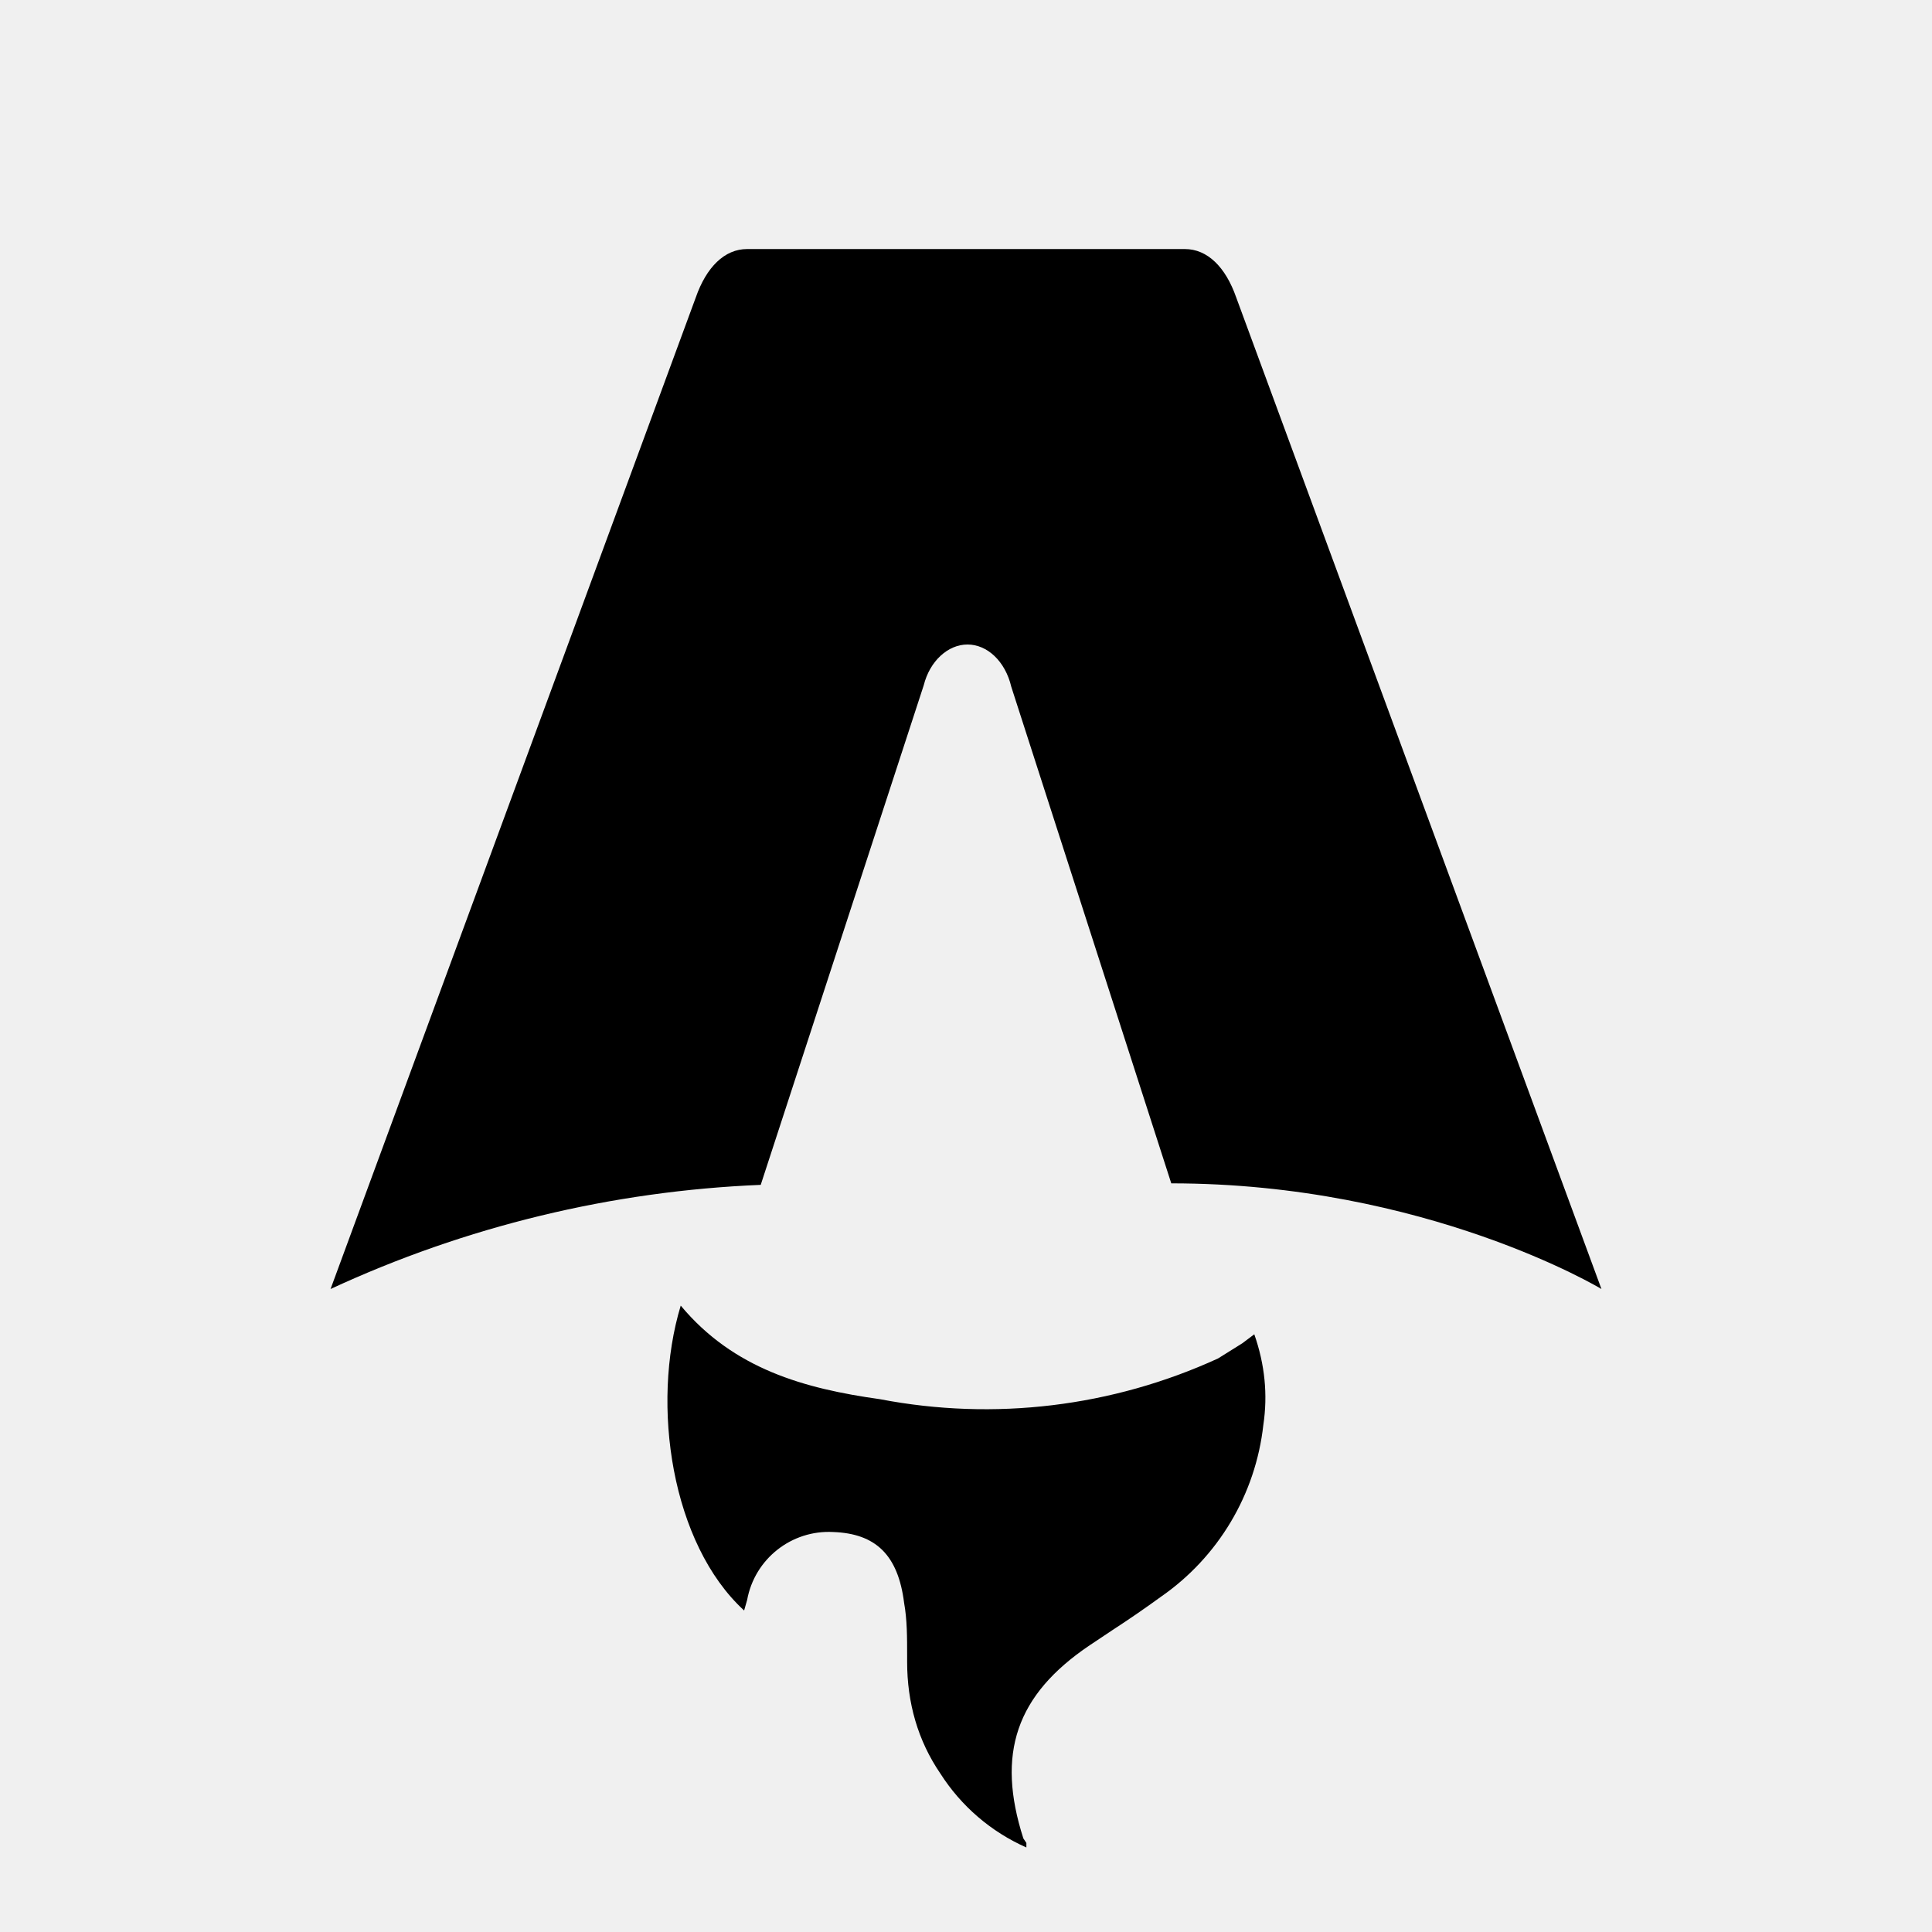
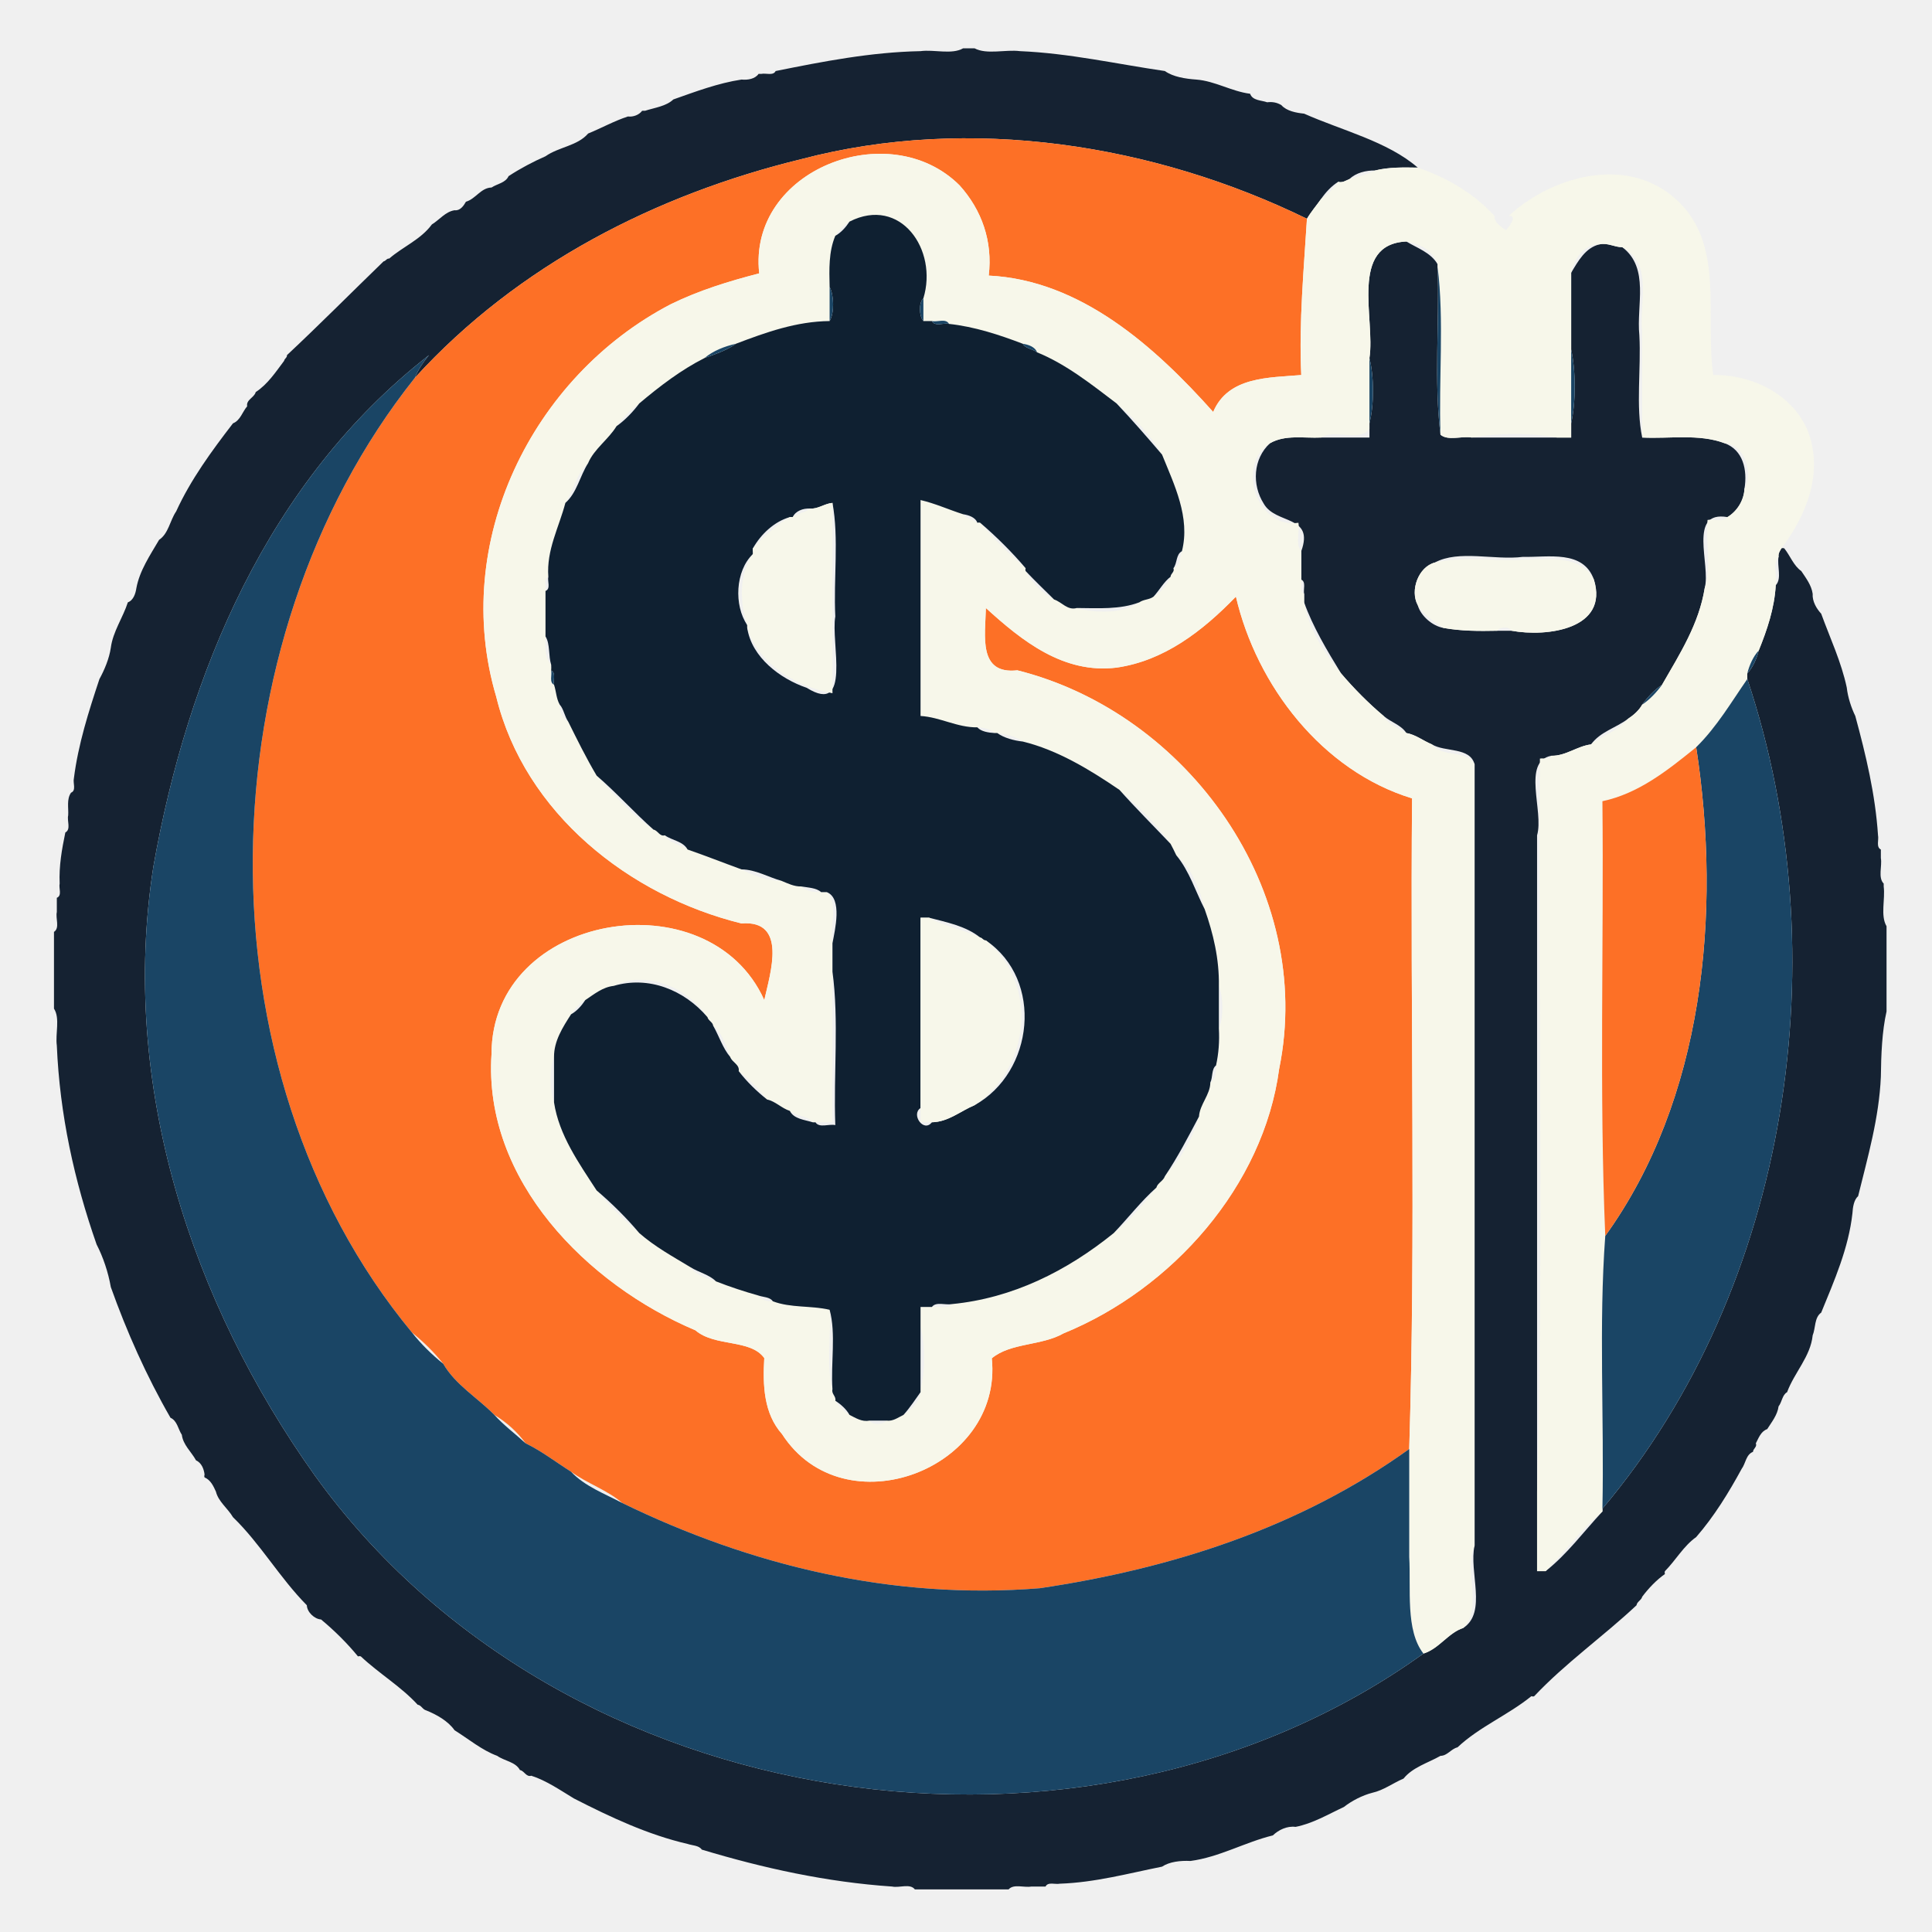
- <svg xmlns="http://www.w3.org/2000/svg" fill="none" viewBox="0 0 128 128">
-   <path d="M50.4 78.5a75.1 75.1 0 0 0-28.5 6.9l24.2-65.7c.7-2 1.9-3.2 3.4-3.2h29c1.5 0 2.7 1.2 3.4 3.2l24.2 65.7s-11.6-7-28.5-7L67 45.5c-.4-1.7-1.6-2.8-2.9-2.8-1.3 0-2.5 1.1-2.9 2.7L50.4 78.5Zm-1.1 28.2Zm-4.2-20.2c-2 6.6-.6 15.8 4.2 20.2a17.5 17.5 0 0 1 .2-.7 5.5 5.5 0 0 1 5.7-4.5c2.8.1 4.3 1.5 4.7 4.7.2 1.1.2 2.3.2 3.5v.4c0 2.7.7 5.2 2.2 7.4a13 13 0 0 0 5.7 4.9v-.3l-.2-.3c-1.8-5.6-.5-9.5 4.4-12.8l1.5-1a73 73 0 0 0 3.2-2.2 16 16 0 0 0 6.8-11.4c.3-2 .1-4-.6-6l-.8.6-1.6 1a37 37 0 0 1-22.4 2.7c-5-.7-9.7-2-13.2-6.2Z" />
-   <style>
-         path { fill: #000; }
-         @media (prefers-color-scheme: dark) {
-             path { fill: #FFF; }
-         }
-     </style>
+ <svg xmlns="http://www.w3.org/2000/svg" width="680" height="680" viewBox="0 0 680 680">
+   <path fill="none" d="M0 680h680V0H0v680M359 18c17.39.74 34.02 4.53 51 7 3.66.68 8 1.22 11 3 6.65.5 12.42 4.16 19 5 1.81 1.41 4.84.83 6 3 1.83-.23 3.47.07 5 1 2.62.86 6 1.23 8 3 13.19 5.88 29.41 9.77 40 19 10.09 3.42 19.91 9.11 27 17-.39-3.11 3.48-.46 5 0 14.45-13.37 39.86-21.2 57.25-7.25C607.7 84.13 599.92 110.56 603 132c13.52-.23 27.87 6.66 33.31 19.7 5.59 14.74-.52 29.68-9.31 41.3.38-.21 1 0 1 0 3.02 1.76 4.35 5.14 6 8 1.67 2.51 3.57 4.97 4 8 1.22 1.9 2.51 4.55 3 7 3.14 8.63 7.09 16.99 9 26 1.71 2.72 3.09 6.43 3 10 3.72 13.71 7.05 27.55 8 42 1.75.83.66 3.44 1 5v3c2.08 2.1.5 6.15 1 9v1c2.22 3.75.41 9.49 1 14v5c1.63 5.59 1.69 14.48 0 20v5c.03 7.75-.33 16.06-2 23-.63 14.51-4.6 28.17-8 42-.12 2.05-.5 4.7-2 6-1.34 12.29-6.37 23.68-11 35-1.06 2.56-.55 6.26-3 8-.75 7.46-6.45 13.07-9 20-.27 1.83-1.02 4.3-3 5-.39 3-2.41 5.5-4 8-1.55 1.55-1.83 4.17-4 5 .53 1.28-.97 1.86-1 3-1.44 1.92-1.5 5.04-4 6-4.51 8.28-9.63 16.67-16 24-3.51 4.1-6.38 8.97-11 12-.2.4 0 1 0 1-2.21 2.96-5.02 5.9-8 8-.3 1.25-1.83 1.71-2 3-10.94 11.94-24.15 21.84-36 32-.32.24-1 0-1 0-7.42 7.57-17.27 12.14-26 18-2.28.55-3.59 2.99-6 3-3.39 3.72-8.89 5.01-13 8-3.73 1.58-7.04 4.13-11 5-2.79 2.18-6.45 4.08-10 5-5.59 2.6-10.96 5.83-17 7-2.25 1.17-5.32 2.18-8 3-9.84 2.41-18.82 7.65-29 9-2.7 1.46-6.67 1.58-10 2-11.89 2.38-23.59 5.58-36 6-.83 1.75-3.44.66-5 1h-5c-1.77 2.03-5.48.53-8 1h-5c-7.26 1.64-17.81 1.68-25 0h-3c-2.52-.56-6.3 1.19-8-1-23.03-1.56-45.27-6.45-67-13-1.81.14-4.08-.44-5-2-14-3.24-27.21-9.46-40-16-5.23-1.82-10.86-4.4-15-8-1.82.55-2.47-1.75-4-2-2.55-1.83-6.43-2.07-8-5-5.4-1.98-10.06-5.93-15-9-3.62-1.87-6.96-4.63-10-7-1.25-.3-1.71-1.83-3-2-6.83-5.41-14.46-10.12-20-17-.4-.2-1 0-1 0-4.65-3.85-9.22-8.37-13-13-2.33-.14-4.94-2.61-5-5-10.52-8.88-17.63-20.51-26-31-1.84-3.14-5.16-5.49-6-9-2.01-.98-2.64-3.36-4-5-.22-.36 0-1 0-1-1.49-1.16-2.02-3.34-3-5-1.66-3.04-4.57-5.44-5-9-2.4-1.09-2.67-4-4-6-8.47-14.72-15.37-30.23-21-46-2.29-4.42-4.11-9.83-5-15-7.86-22.44-12.98-45.72-14-70-2.21-3.42-.42-8.82-1-13v-27c.52-2.19-1.14-5.62 1-7v-5c.39-1.57-.94-4.22 1-5-.28-6.24.78-12.12 2-18 .47-1.88-1.06-4.93 1-6 .17-2.72-.61-5.67 1-8 .39-1.57-.94-4.22 1-5 1.52-12.05 5.2-23.56 9-35 .29-3.89 2.15-7.92 4-11 .74-5.71 4.25-10.56 6-16 1.22-1.55 1.26-4.02 3-5 1.12-6.14 4.86-11.64 8-17 2.19-3.2 2.68-7.8 6-10 5.05-11.07 12.46-21.22 20-31 1.72-1.97 2.37-4.95 5-6-.45-2.31 2.53-3.07 3-5 3.52-3.58 6.04-8.07 10-11 .13-.8 1.09-1.11 1-2 10.7-11.56 22-23.13 34-33 .8-.13 1.11-1.09 2-1 3.94-5.22 10.24-7.66 15-12 2.71-1.67 4.8-4.51 8-5 .6-1.82 2.56-2.15 4-3 3.43-.99 5.25-4.91 9-5 1.09-2.4 4-2.67 6-4 4.14-2.72 8.6-5.07 13-7 3.72-4.47 10.23-4.86 15-8 4.72-1.93 9.18-4.43 14-6 1.11-1.2 3.29-1.66 5-2 .49-.07 1 0 1 0 2.57-2.44 6.63-2.9 10-4 7.87-2.77 15.69-5.74 24-7 1.41-1.29 3.86-2.04 6-2 .5-.02 1 0 1 0 .83-1.75 3.44-.66 5-1 16.72-3.37 33.49-6.65 51-7 4.09-2.24 10.16-.4 15-1h4c5.16.65 11.66-1.31 16 1z" />
+   <path fill="#152232" d="M324 18c-17.51.35-34.28 3.63-51 7-.83 1.75-3.44.66-5 1 0 0-.5-.02-1 0-1.25 1.8-3.8 2.21-6 2-8.31 1.26-16.13 4.23-24 7-2.57 2.44-6.63 2.9-10 4 0 0-.51-.07-1 0-1.05 1.43-3.1 2.23-5 2-4.82 1.57-9.28 4.07-14 6-3.75 4.37-10.3 4.69-15 8-4.4 1.93-8.86 4.28-13 7-1.09 2.4-4 2.67-6 4-3.75.09-5.57 4.01-9 5-.83 1.47-2.07 3.25-4 3-3.2.49-5.29 3.33-8 5-3.89 5.31-10.15 7.8-15 12-.89-.09-1.2.87-2 1-11.16 10.8-22.55 22.28-34 33 .09.89-.87 1.2-1 2-2.94 3.9-5.78 8.26-10 11-.47 1.93-3.45 2.69-3 5-1.72 1.97-2.37 4.95-5 6-7.54 9.78-14.95 19.93-20 31-2.19 3.2-2.68 7.8-6 10-3.14 5.36-6.88 10.86-8 17-.27 1.83-1.02 4.3-3 5-1.75 5.44-5.26 10.29-6 16-.55 3.8-2.28 7.87-4 11-3.8 11.44-7.48 22.95-9 35-.39 1.57.94 4.22-1 5-1.61 2.33-.83 5.28-1 8-.47 1.88 1.06 4.93-1 6-1.22 5.88-2.28 11.76-2 18-.39 1.57.94 4.22-1 5v5c-.52 2.19 1.14 5.62-1 7v27c2.21 3.42.42 8.82 1 13 1.02 24.28 6.14 47.56 14 70 2.29 4.42 4.11 9.83 5 15 5.63 15.77 12.53 31.28 21 46 2.4 1.09 2.67 4 4 6 .43 3.56 3.34 5.96 5 9 1.92.85 2.78 3.05 3 5 0 0-.22.64 0 1 2.17.93 3.11 3.05 4 5 .84 3.51 4.16 5.86 6 9 9.69 9.39 16.4 21.29 26 31 .06 2.39 2.67 4.86 5 5 4.65 3.85 9.22 8.37 13 13 0 0 .6-.2 1 0 6.44 6.06 14.14 10.6 20 17 1.29.17 1.75 1.7 3 2 3.59 1.44 7.67 3.69 10 7 4.94 3.07 9.6 7.02 15 9 2.55 1.83 6.43 2.07 8 5 1.53.25 2.18 2.55 4 2 5.32 1.69 10.38 5.21 15 8 12.79 6.54 26 12.76 40 16 1.6.56 4.03.5 5 2 21.73 6.55 43.97 11.44 67 13 2.52.56 6.3-1.19 8 1h33c1.77-2.03 5.48-.53 8-1h5c.83-1.75 3.44-.66 5-1 12.41-.42 24.11-3.62 36-6 2.62-1.75 6.53-2.18 10-2 10.18-1.35 19.16-6.59 29-9 1.99-1.91 4.96-3.39 8-3 6.04-1.17 11.41-4.4 17-7 2.79-2.18 6.45-4.08 10-5 3.96-.87 7.27-3.42 11-5 3.23-4.01 8.59-5.49 13-8 2.41-.01 3.72-2.45 6-3 7.62-7.18 17.78-11.34 26-18 0 0 .68.24 1 0 11.05-11.71 24.26-20.99 36-32 .17-1.29 1.7-1.75 2-3 2.21-2.96 5.02-5.9 8-8 0 0-.2-.6 0-1 3.86-3.9 6.54-8.85 11-12 6.37-7.33 11.49-15.72 16-24 1.44-1.92 1.5-5.04 4-6 .03-1.14 1.53-1.72 1-3 .97-1.85 1.79-4.24 4-5 1.59-2.5 3.61-5 4-8 1.22-1.55 1.26-4.02 3-5 2.55-6.93 8.25-12.54 9-20 1.06-2.56.55-6.26 3-8 4.63-11.32 9.66-22.71 11-35 .12-2.05.5-4.7 2-6 3.4-13.83 7.37-27.49 8-42 .09-7.72.41-16.05 2-23v-30c-2.22-3.75-.41-9.49-1-14v-1c-2.08-2.1-.5-6.15-1-9v-3c-1.75-.83-.66-3.44-1-5-.95-14.45-4.28-28.29-8-42-1.38-2.83-2.62-6.55-3-10-1.91-9.01-5.86-17.37-9-26-1.63-1.75-3.18-4.34-3-7-.43-3.03-2.33-5.49-4-8-2.74-1.92-3.91-5.41-6-8 0 0-.62-.21-1 0-.57.94-1.15 1.82-1 3-.61 3.17 1.25 7.65-1 10-.45 8.08-3.05 15.75-6 23-.68 2.8-2.07 5.98-4 8-.08.49-.02 1.5 0 2 32.37 96.98 15.03 213.77-51 292v1c-6.59 7.06-12.36 14.97-20 21h-3V294c2.47-8.44-5.46-25.95 5-28 5.07.13 9.08-3.39 14-4 3.23-4.47 8.75-5.78 13-9 1.93-1.26 3.91-3 5-5 1.89-2.62 4.35-5.24 7-7 6.28-10.92 12.99-21.41 15-34 2.21-8.2-6.1-27.4 8-25 3.51-2.12 5.82-5.99 6-10 1.08-6.66-.49-13.62-7-16-8.96-3.39-19.3-1.52-29-2-2.32-11.09-.34-24.15-1-36-1.09-10.58 3.67-23.63-6-31-2.74.03-5.08-1.63-8-1-4.99 1.16-7.61 5.99-10 10v27c1.65 7.59 1.68 18.48 0 26v5h-35c-3.5-.62-8.32 1.27-11-1-2.33-18.76-.34-39.49-1-59v-1c-2.51-4.22-7.23-5.67-11-8-20.28.95-10.88 27.33-13 41 1.64 6.59 1.68 16.48 0 23 0 .5-.02 1.5 0 2v3h-17c-6.1.29-12.64-1.09-18 2-5.99 5.47-6.39 14.67-2.23 21.23 4.2 7.49 17.9 3.91 13.23 16.77v10c1.75.83.66 3.44 1 5v3c3.06 8.59 8.06 16.94 13 25 4.52 5.32 9.7 10.55 15 15 2.55 2.2 6.18 3.17 8 6 3.26.55 5.95 2.76 9 4 4.59 2.81 13.37.86 15 7v275c-2.09 9.14 4.53 23.52-4 29-5.26 1.69-8.54 7.36-14 9-118.44 85.12-303.06 58.46-390.25-62.75C67.44 458.41 42 381.8 53.99 304.99 66.02 237.3 94.16 169.31 151 125c-2.06 2.51-3.8 5.02-5 8 36.41-39.92 85.17-64.59 136.02-76.98C341.51 40.34 406.46 50.87 460 77c1.47-2.5 3.34-4.66 5-7 1.57-2.28 3.67-4.57 6-6 1.56.41 2.69-.46 4-1 2.21-2.17 5.76-3.05 9-3 4.76-1.19 9.91-1.09 15-1-10.59-9.23-26.81-13.12-40-19-2.77-.28-6.16-.91-8-3-1.53-.93-3.17-1.23-5-1-1.99-.73-5.14-.54-6-3-6.58-.84-12.35-4.5-19-5-3.76-.27-8.1-.92-11-3-16.98-2.47-33.61-6.26-51-7-5.16-.65-11.66 1.31-16-1h-4c-4.01 2.31-10.17.35-15 1m237 186c5.33 17.37-16.36 20.32-29 18h-5c-6.47.14-12.84.12-19-1-3.83-.66-7.99-4.25-9-8-2.82-5.21.24-13.48 6-15 8.48-4.58 20.98-.73 31-2 8.95.21 21.27-2.54 25 8z" />
+   <path fill="#FD7026" d="M146 133c-74.11 93.11-77.6 243.42-1 336 3.98 3.19 7.89 7.03 11 11 4.28 7.42 12.06 11.94 18 18 4.18 2.49 8.13 6.01 11 10 5.53 2.66 10.69 6.64 16 10 5.7 4.17 12.86 6.48 18 11 44.95 21.89 95.02 34.22 147 30 46.43-6.91 91.42-21.29 130-49 2.33-75.43.33-152.82 1-229-31.66-9.67-54.68-39.68-62-71-11.83 12.2-25.32 22.59-42.02 24.98-18.64 2.29-33.28-9.4-45.98-20.98-.22 9.86-2.81 23.46 11.07 21.93 59.98 15.04 104.96 77.53 92.15 140.29-5.5 41.21-37.64 77.47-75.91 93.09-7.72 4.41-18.63 3.25-25.23 8.77 4.04 39.11-52.08 60.34-73.83 26.67-6.43-7.25-6.81-17.07-6.25-26.75-4.86-6.79-17.35-3.86-24.23-9.77-38.05-16.07-74.72-52.86-71.77-97.23 0-49.82 76.56-62.36 96-19 2.12-9.53 8.23-28.27-8.02-26.98-39.5-9.73-76.29-38.8-86.3-79.7-16.15-54.28 12.45-112.75 61.4-138.24 9.95-4.88 20.52-8.12 31.14-10.86-4.07-36.51 45.78-55.69 70.53-30.97 7.81 8.67 11.7 19.7 10.25 31.75 32.31 1.56 58.47 24.99 79 48 5.28-12.53 19.68-12.03 31-13-.89-18.47.99-38.23 2-55-53.54-26.13-118.49-36.66-177.98-20.98C231.17 68.41 182.41 93.08 146 133z" />
+   <path fill="#F7F7EA" d="M496 510v38c.65 11.24-1.41 25.81 5 34 5.46-1.64 8.74-7.31 14-9 7.02-6.88.13-20.59 4-29V269c-2.99-5.24-11.31-2.24-15-7-3.05-1.24-5.74-3.45-9-4-2.81-1.7-6.35-2.95-8-6-5.3-4.45-10.48-9.68-15-15-5.86-7.18-11.43-15.6-13-25v-3c-1.75-.83-.66-3.44-1-5v-10c-2.13-2.43-.47-6.82-1-10-14.63 2.24-22.12-20.51-10-28 5.36-3.09 11.9-1.71 18-2 4.61-3.22 13.3 1.76 17-3-.02-.5 0-1.5 0-2v-23c2.12-13.67-7.28-40.05 13-41 4.57.69 9.49 3.2 11 8v1c2.33 18.76.34 39.49 1 59 2.68 2.27 7.5.38 11 1 8.93-1.65 21.15-1.68 30 0h5V96c.94-4.66 4.55-10.24 10-10 2.92-.63 5.26 1.03 8 1 11.12 5.97 5.79 19.79 7 30v37c9.7.48 20.04-1.39 29 2 7.36.67 10.13 10.56 7 16-.18 4.01-2.49 7.88-6 10-1.45 1.96-4.8.56-7 1-.66 7.83 1.33 16.99-1 24-2.01 12.59-8.72 23.08-15 34-1.89 2.62-4.35 5.24-7 7-1.09 2-3.07 3.74-5 5-3.36 4.29-8.83 5.61-13 9-4.92.61-8.93 4.13-14 4-.53 1.6-2.75.72-4 1-.67 85.84 1.33 172.99-1 258v28h3c6.85-6.9 12.54-14.86 20-21v-1c.66-31.91-1.33-64.53 1-96-2.12-50.55-.49-102.05-1-153 12.71-2.68 22.99-10.88 33-19 7.33-7.22 12.43-15.99 18-24-.02-.5-.08-1.51 0-2 .69-2.8 2.07-5.98 4-8 2.95-7.25 5.55-14.92 6-23 .61-3.17-1.25-7.65 1-10-.15-1.18.43-2.06 1-3 8.79-11.62 14.9-26.56 9.31-41.3-5.44-13.04-19.79-19.93-33.31-19.7-3.08-21.44 4.7-47.87-14.75-63.25C570.86 54.8 545.45 62.63 531 76c3.3-.41.09 4.15-1 5-1.71-1.19-4.12-2.65-4-5-7.09-7.89-16.91-13.58-27-17-5.09-.09-10.24-.19-15 1-2.48 1.46-6.02 2.07-9 3-1.31.54-2.44 1.41-4 1-1.57 2.28-3.67 4.57-6 6-1.66 2.34-3.53 4.5-5 7-1.01 16.77-2.89 36.53-2 55-11.32.97-25.72.47-31 13-20.53-23.01-46.69-46.44-79-48 1.45-12.05-2.44-23.08-10.25-31.75-24.75-24.72-74.6-5.54-70.53 30.97-10.62 2.74-21.19 5.98-31.14 10.86-48.95 25.49-77.55 83.96-61.4 138.24 10.01 40.9 46.8 69.97 86.3 79.7 16.25-1.29 10.14 17.45 8.02 26.98-19.44-43.36-96-30.82-96 19-2.95 44.37 33.72 81.16 71.77 97.23 6.88 5.91 19.37 2.98 24.23 9.77-.56 9.68-.18 19.5 6.25 26.75 21.75 33.67 77.87 12.44 73.83-26.67 6.6-5.52 17.51-4.36 25.23-8.77 38.27-15.62 70.41-51.88 75.91-93.09 12.81-62.76-32.17-125.25-92.15-140.29-13.88 1.53-11.29-12.07-11.07-21.93 12.7 11.58 27.34 23.27 45.98 20.98 16.7-2.39 30.19-12.78 42.02-24.98 7.32 31.32 30.34 61.33 62 71-.67 76.18 1.33 153.57-1 229M325 105v8h3c1.88.47 4.93-1.06 6 1 9.01.97 17.75 3.85 26 7 1.83.27 4.3 1.02 5 3 10.26 4.19 19.12 11.26 28 18 6.28 5.14 12.07 11.15 16 18 4.29 10.61 10.01 22.11 7 34-.73 1.99-.54 5.14-3 6 .53 1.28-.97 1.86-1 3-1.14 2.82-3.35 5.46-6 7-1.53 1.13-3.45.91-5 2-5.74 4.12-15.59 3.8-22 2-3.35.92-5.21-2.09-8-3-4.23-2.29-7.76-5.78-10-10-.22-.36 0-1 0-1-5.66-4.85-11.22-10.37-16-16-.4-.2-1 0-1 0-1.55-1.22-4.02-1.26-5-3-5-1.58-9.83-3.81-15-5v76c6.9.4 12.93 4.11 20 4 2.05.12 4.7.5 6 2 .5.02 1 0 1 0 3.09.33 6.66 1.27 9 3 12.28 3 23.65 9.95 34 17 6.55 5.71 13.15 11.99 18 19 .73 1.34 1.34 2.64 2 4 5.59 4.7 8.36 12.14 10 19 3.04 8.61 5.16 17.53 5 27 1.6 3.93 1.7 11.14 0 15 .25 4.5-.07 8.79-1 13 .17 2.14-.11 4.84-2 6-.06 4.38-3.7 7.63-4 12-2.2 7.71-6.58 15.19-12 21-.54 1.66-2.56 2.33-3 4-4.4 5.71-9.21 11.54-15 16-16.61 13.43-35.62 22.93-57 25-1.45 1.96-4.8.56-7 1h-4v7c1.64 6.26 1.69 15.81 0 22v1c-.31 3.38-3.25 6.23-6 8-1.94.91-3.68 2.33-6 2-1.03 1.43-5.04 1.69-6 0-2.68.54-4.78-.92-7-2-1.93-1.26-3.91-3-5-5 .37-1.54-1.43-2.4-1-4-2.31-8.42-.35-18.82-1-28-6.52-1.54-13.71-.59-20-3-1.8.14-4.08-.44-5-2-5.06-1.42-10.07-3.07-15-5-3.11-1.02-7.09-2.15-9-5-6.19-3.74-12.49-7.17-18-12-5.32-4.52-10.55-9.7-15-15-6.26-9.66-13.24-19.42-15-31-1.61-4.26-1.7-11.81 0-16-.04-5.6 3.08-10.47 6-15 1.26-1.93 3-3.91 5-5 3.19-2.12 6.1-4.56 10-5 11.18-5.68 26.16.47 33 11 .3 1.25 1.83 1.71 2 3 3.17 2.64 4.67 7.16 6 11 .66 1.93 3.39 2.67 3 5 3.64 2.87 7.23 6.36 10 10 2.91.6 5.1 3.08 8 4 2.4 1.96 6.14 1.58 8 4 .49.08 1 0 1 0h6v-63c-1-5.83 2.2-13.84-2-18-.5-.02-1.5.01-2 0-2.44.08-5.4-.35-7-2-2.52.07-4.73-1.08-7-2-4.97.14-10.01-1.87-14-4-6.46-2.35-12.53-4.77-19-7-2.55-1.83-6.43-2.07-8-5-1.82.55-2.47-1.75-4-2-7.54-4.94-13.91-12.35-20-19-3.71-6.26-6.84-12.62-10-19-2.19-1.04-3.12-3.67-3-6-1.23-2.17-1.22-4.68-2-7-1.75-.83-.66-3.44-1-5 .03-.5.06-1.51 0-2-2.29-2.46-2.07-6.56-2-10v-16c.39-1.57-.94-4.22 1-5-.71-9.42 3.73-17.36 6-26 2.89-4.51 3.97-10.49 8-14 2.05-4.92 7.19-8.37 10-13 2.21-2.96 5.02-5.9 8-8 7.24-6.11 14.79-11.86 23-16 3-2.53 7.09-4.13 11-5 10.61-4.04 21.29-7.88 33-8v-12c-.15-6.23-.35-12.41 2-18 1.26-1.93 3-3.91 5-5 17.96-9.14 31.21 9.94 26 27z" />
+   <path fill="#0F2031" d="M299 78c-1.26 1.93-3 3.91-5 5-2.35 5.59-2.15 11.77-2 18 1.57 2.94 1.71 9.13 0 12-11.71.12-22.39 3.96-33 8-3.08 2.26-7.27 3.67-11 5-8.21 4.14-15.76 9.89-23 16-2.21 2.96-5.02 5.9-8 8-2.81 4.63-7.95 8.08-10 13-2.89 4.51-3.97 10.49-8 14-2.27 8.64-6.71 16.58-6 26-.39 1.57.94 4.22-1 5v16c1.67 2.65.98 6.81 2 10 .06.49.03 1.5 0 2 1.75.83.66 3.44 1 5 .78 2.32.77 4.83 2 7 1.39 1.51 1.7 4.15 3 6 3.16 6.38 6.29 12.74 10 19 6.93 5.95 13.39 13.15 20 19 1.53.25 2.18 2.55 4 2 2.55 1.83 6.43 2.07 8 5 6.47 2.23 12.54 4.65 19 7 4.96.02 9.7 2.86 14 4 2.27.92 4.48 2.07 7 2 2.3.4 5.37.46 7 2 .5.01 1.5-.02 2 0 5.62 2.19 2.84 13.47 2 18v10c2.33 17.09.34 36.15 1 54-2.19-.52-5.62 1.14-7-1 0 0-.51.08-1 0-2.7-.89-6.56-1.08-8-4-2.9-.92-5.09-3.4-8-4-3.64-2.87-7.23-6.36-10-10 .39-2.33-2.34-3.07-3-5-2.63-3.08-3.92-7.39-6-11-.17-1.29-1.7-1.75-2-3-8.16-9.58-20.69-14.64-33-11-3.9.44-6.81 2.88-10 5-1.26 1.93-3 3.91-5 5-2.92 4.53-6.04 9.4-6 15v16c1.76 11.58 8.74 21.34 15 31 5.32 4.52 10.55 9.7 15 15 5.51 4.83 11.81 8.26 18 12 2.9 1.83 6.67 2.63 9 5 4.93 1.93 9.94 3.58 15 5 1.6.56 4.03.5 5 2 6.29 2.41 13.48 1.46 20 3 2.31 8.42.35 18.82 1 28-.43 1.6 1.37 2.46 1 4 1.93 1.26 3.91 3 5 5 2.22 1.08 4.32 2.54 7 2h6c2.32.33 4.06-1.09 6-2 2.29-2.54 4.16-5.47 6-8v-30h4c1.45-1.96 4.8-.56 7-1 21.38-2.07 40.39-11.57 57-25 5.09-5.3 9.63-11.25 15-16 .44-1.67 2.46-2.34 3-4 4.55-6.75 8.35-14.1 12-21 .3-4.37 3.94-7.62 4-12 .91-1.83.34-4.74 2-6 .93-4.21 1.25-8.5 1-13v-15c.16-9.47-1.96-18.39-5-27-3.16-6.1-5.34-13.38-10-19-.66-1.36-1.27-2.66-2-4-5.83-6.14-12.26-12.56-18-19-10.35-7.05-21.72-14-34-17-3.09-.33-6.66-1.27-9-3 0 0-.5.02-1 0-2.05-.12-4.7-.5-6-2-7.07.11-13.1-3.6-20-4v-76c5.17 1.19 10 3.42 15 5 1.83.27 4.3 1.02 5 3 0 0 .6-.2 1 0 5.66 4.85 11.22 10.37 16 16 0 0-.22.64 0 1 3.24 3.43 6.68 6.72 10 10 2.79.91 4.65 3.92 8 3 7.54.05 15.17.6 22-2 1.55-1.09 3.47-.87 5-2 2.11-2.29 3.64-5.22 6-7 .03-1.14 1.53-1.72 1-3 1.41-1.81.83-4.84 3-6 3.01-11.89-2.71-23.39-7-34-5.03-5.88-10.48-12.18-16-18-8.88-6.74-17.74-13.81-28-18-1.55-1.22-4.02-1.26-5-3-8.25-3.15-16.99-6.03-26-7-1.88-.47-4.93 1.06-6-1h-3c-1.5-1.64-1.72-6.43 0-8 5.21-17.06-8.04-36.14-26-27m-36 143c-.01-.5 0-1 0-1-4.71-6.9-4.22-19.06 2-25 .13-.46-.17-1.57 0-2 2.83-5.01 7.51-9.42 13-11 .5-.05 1 0 1 0 1.04-2.19 3.67-3.12 6-3 2.91.24 5.18-1.76 8-2 2.32 12.43.34 26.82 1 40-1.67 9 5.9 35.04-10.08 25.08-9.3-3.16-19.39-10.73-20.92-21.08m82 109c.8.13 1.11 1.09 2 1 20.44 13.91 16.92 46.41-4 58-4.91 2.03-9.25 5.91-15 6-2.92 3.8-7.45-2.78-4-5v-67h3c6.13 1.61 13.06 2.95 18 7z" />
+   <path fill="#1A4565" d="M507 153c-.66-19.51 1.33-40.24-1-59 .66 19.51-1.33 40.24 1 59zm-215-40c1.71-2.87 1.57-9.06 0-12v12zm33 0v-8c-1.72 1.57-1.5 6.36 0 8zm9 1c-1.07-2.06-4.12-.53-6-1 1.07 2.06 4.12.53 6 1zm-86 12c3.73-1.33 7.92-2.74 11-5-3.91.87-8 2.47-11 5zm117-2c-.7-1.98-3.17-2.73-5-3 .98 1.74 3.45 1.78 5 3zm188 25c1.68-7.52 1.65-18.41 0-26v26zm-52 433c-6.41-8.19-4.35-22.76-5-34v-38c-38.58 27.71-83.57 42.09-130 49-51.98 4.22-102.05-8.11-147-30-6.19-3.28-13.22-5.88-18-11-5.31-3.36-10.47-7.34-16-10-3.68-3.36-7.81-6.45-11-10-5.94-6.06-13.72-10.58-18-18-3.98-3.19-7.89-7.03-11-11-76.6-92.58-73.11-242.89 1-336 1.2-2.98 2.94-5.49 5-8-56.84 44.31-84.98 112.3-97.01 179.99C42 381.8 67.44 458.41 110.75 519.25 197.94 640.46 382.56 667.12 501 582zm-19-433c1.68-6.52 1.64-16.41 0-23v23z" />
+   <path fill="#1A4565" d="M615 237c1.93-2.02 3.32-5.2 4-8-1.93 2.02-3.31 5.2-4 8zm-420 4c-.34-1.56.75-4.17-1-5 .34 1.56-.75 4.17 1 5zm402 22c9.03 58.63 2.56 124.08-32 172-2.33 31.47-.34 64.09-1 96 66.03-78.23 83.37-195.02 51-292-5.57 8.01-10.67 16.78-18 24zm-19-15c2.65-1.76 5.11-4.38 7-7-2.65 1.76-5.11 4.38-7 7z" />
+   <path fill="#FD7026" d="M565 435c34.56-47.92 41.03-113.37 32-172-10.01 8.12-20.29 16.32-33 19 .51 50.95-1.12 102.45 1 153z" />
+   <path fill="#F7F7EA" d="M285 179c-1.51 1.39-4.15 1.7-6 3 0 0-.5-.05-1 0-4.88 2.83-9.17 6.88-13 11-.17.43.13 1.54 0 2-4.98 7.4-4.65 16.84-2 25 0 0-.01.5 0 1 4.05 12.83 17.34 20.71 30 23v-67c-2.82.24-5.09 2.24-8 2z" />
+   <path fill="#F7F7EA" d="M324 390v5h4c5.75-.09 10.09-3.97 15-6 19.61-12.95 22.75-42.66 4-58-.89.09-1.2-.87-2-1-5.72-2.84-12.72-3.87-18-7h-3v67z" />
+   <path fill="#F7F7EA" d="M505 198c-5.76 1.52-8.82 9.79-6 15 2.1 3.4 5.9 5.92 9 8 6.16 1.12 12.53 1.14 19 1 .74-1.39 4.32-1.65 5 0 12.64 2.32 34.33-.63 29-18-4.95-9.05-15.92-6.98-25-7-10.25.63-21.17-1.29-31 1z" />
</svg>
